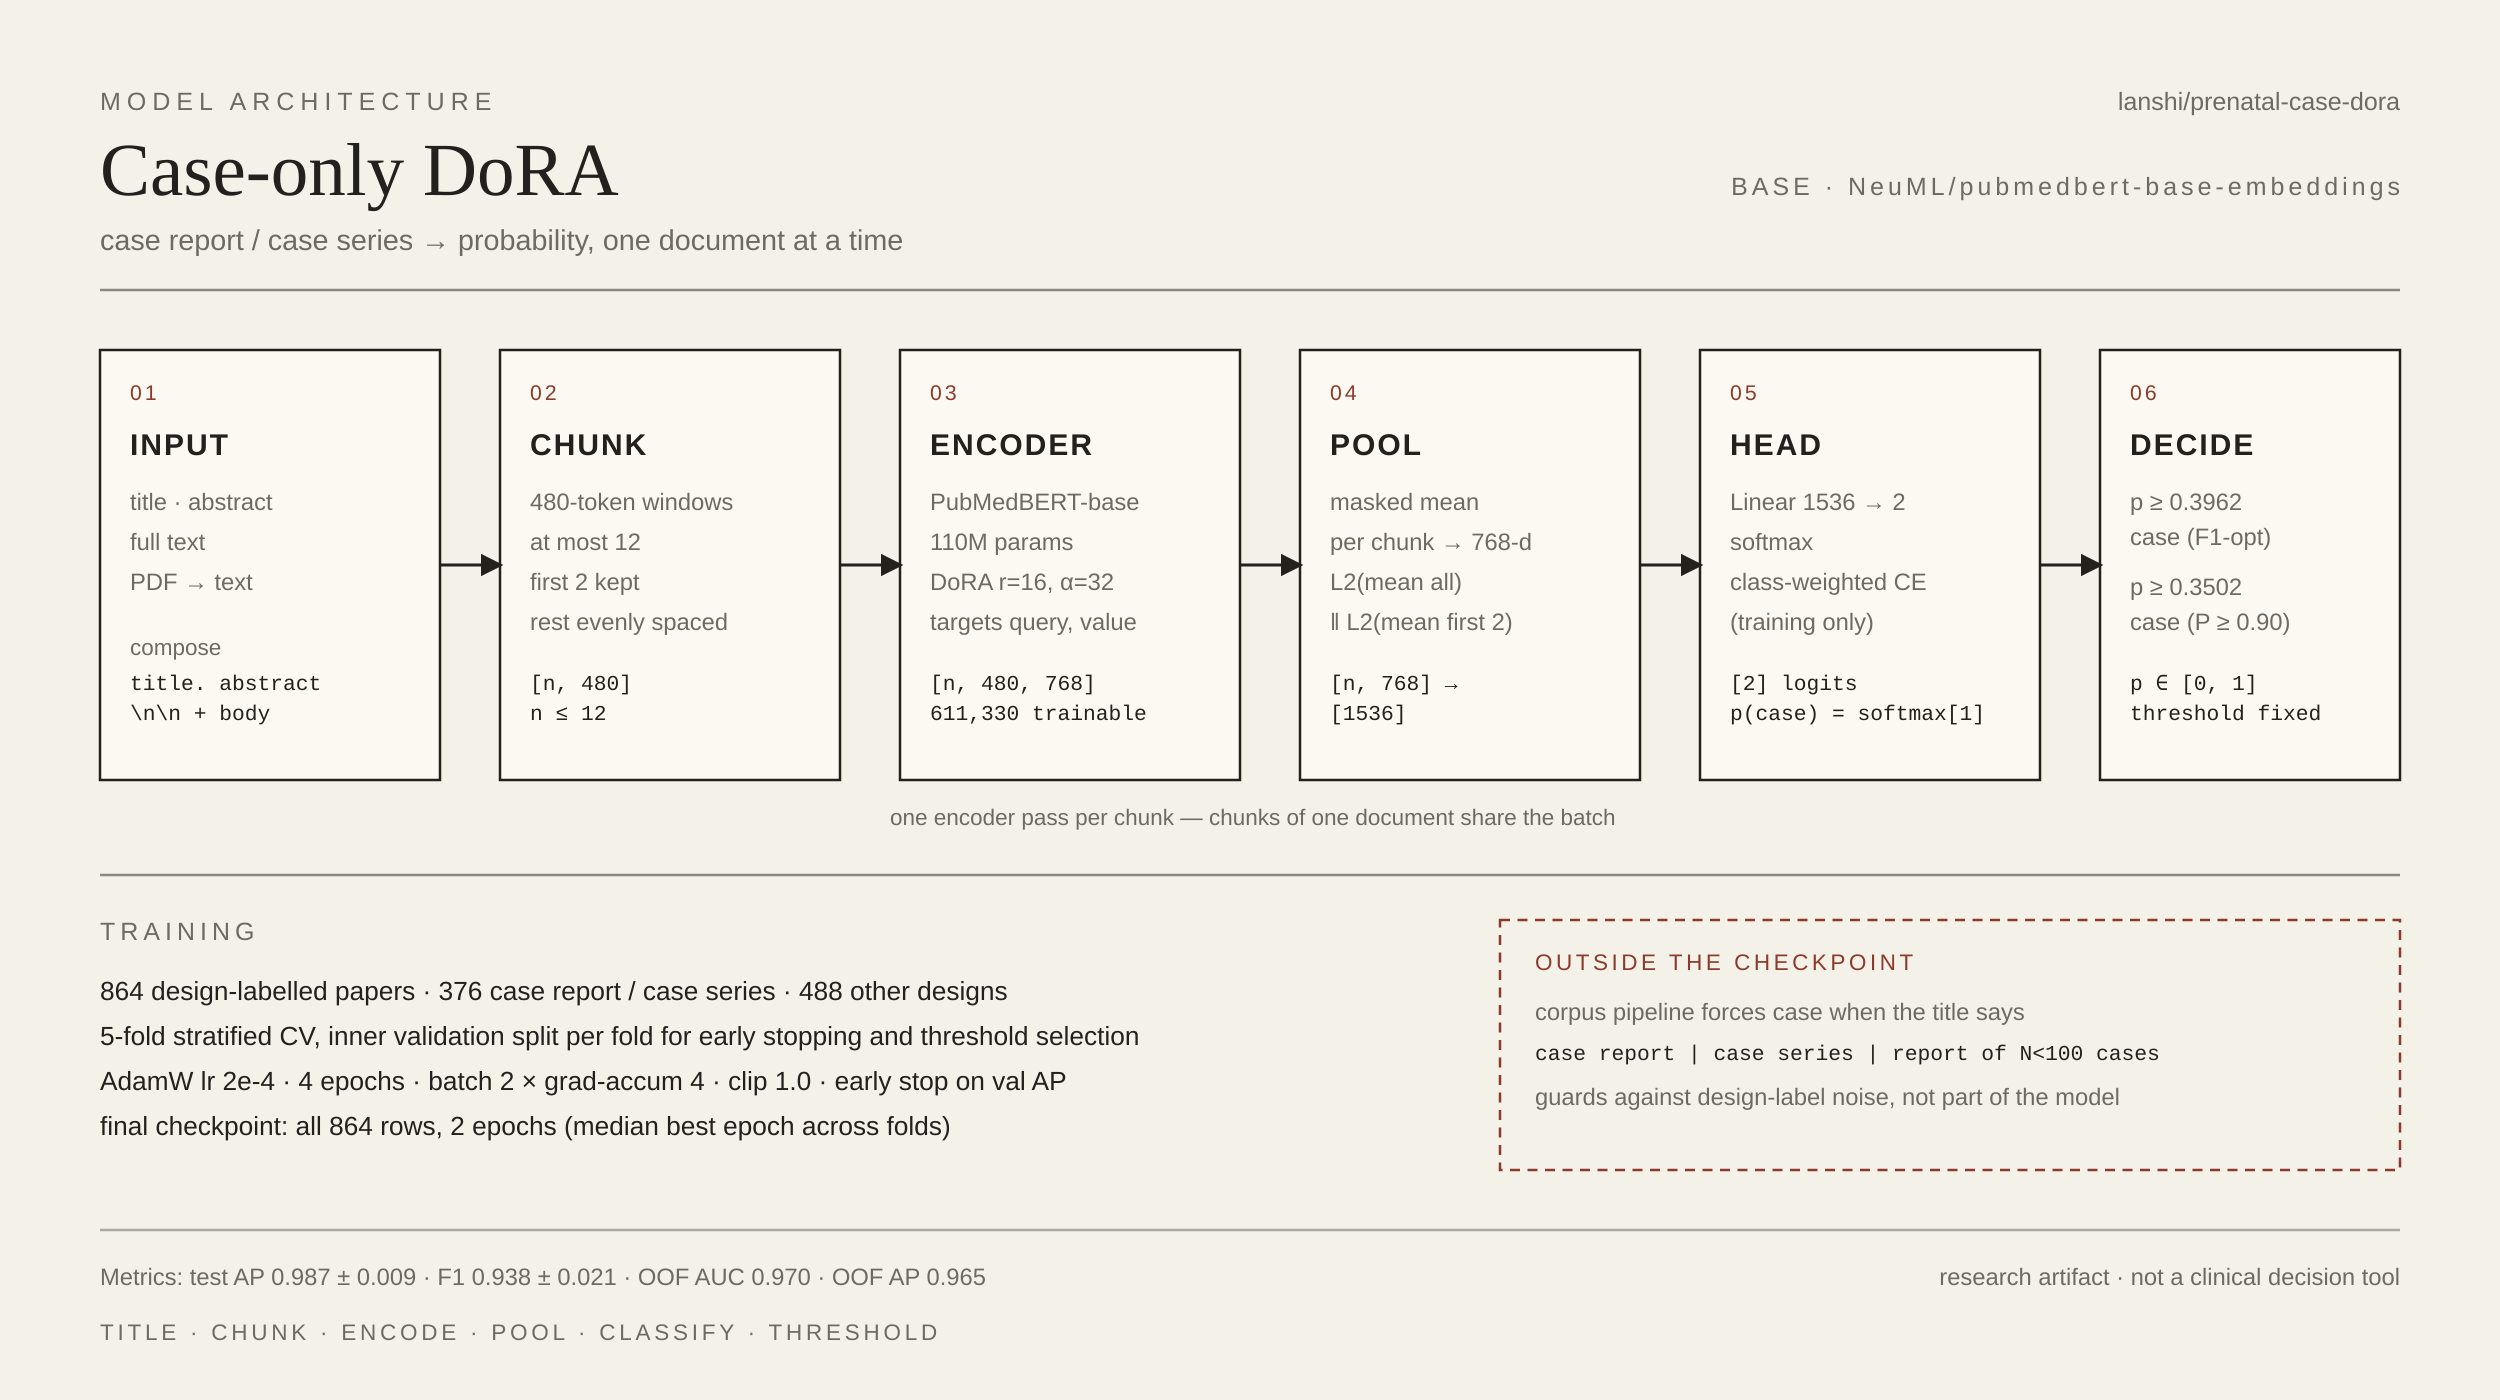
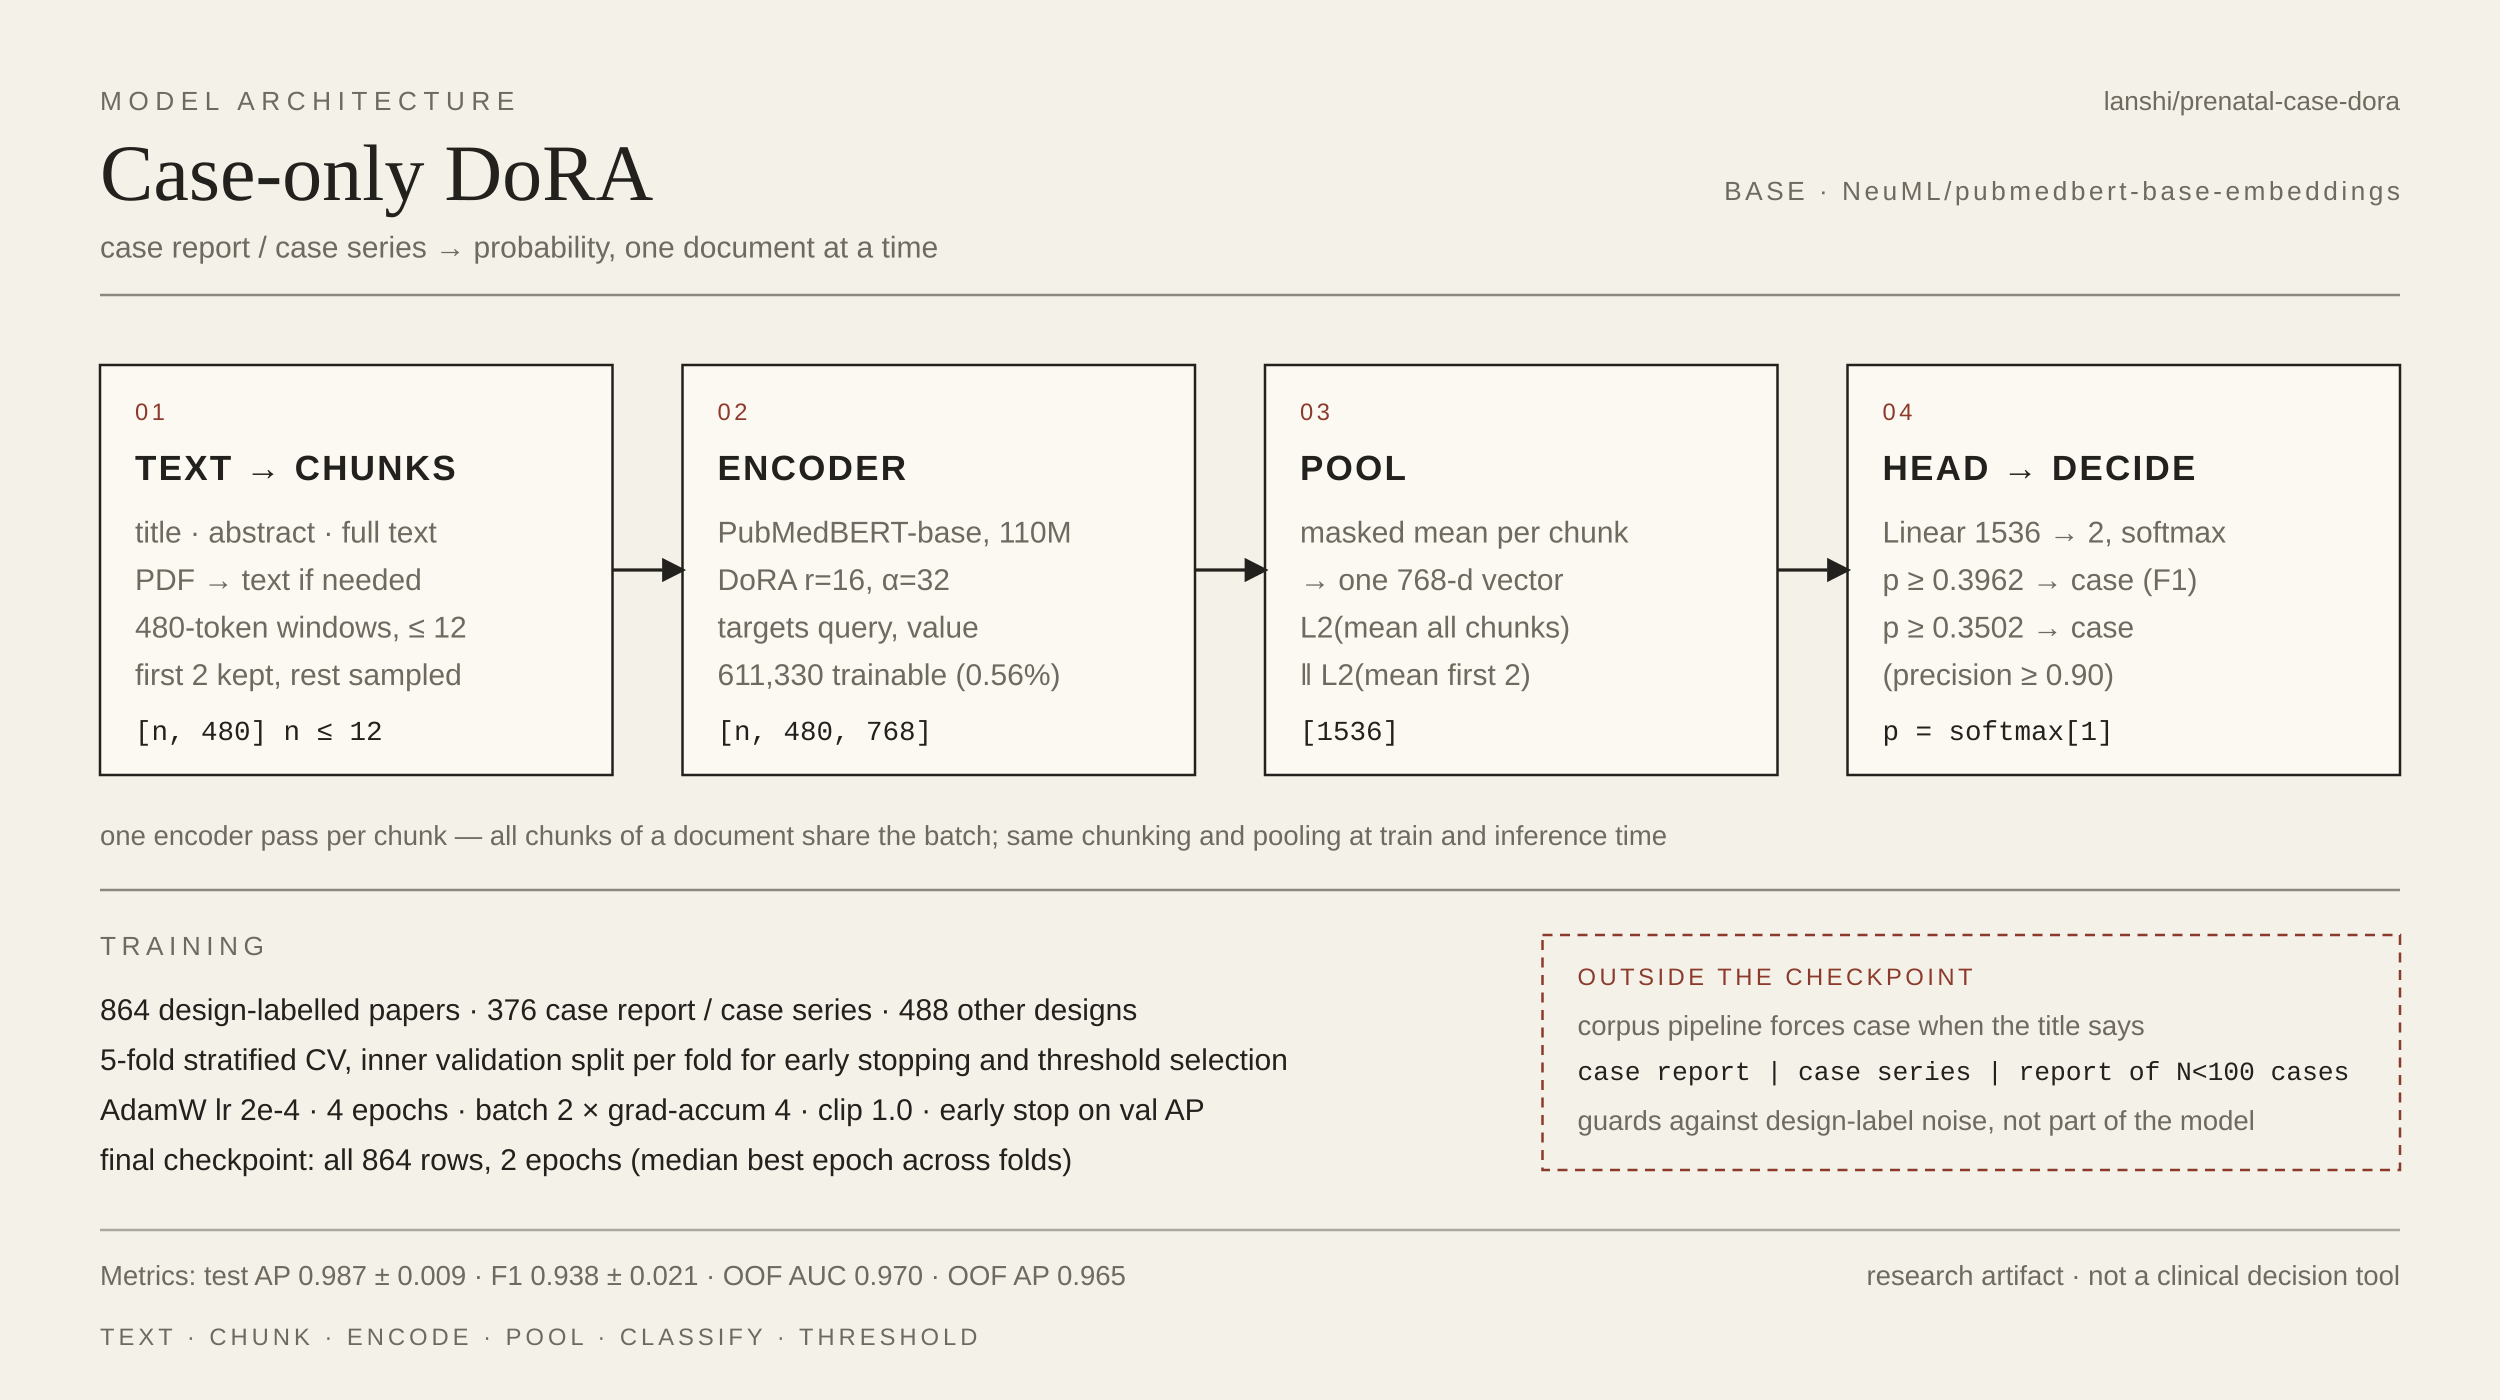
- <svg xmlns="http://www.w3.org/2000/svg" width="1000" height="560" viewBox="0 0 1000 560" role="img" aria-label="Case-only DoRA model architecture: text to 480-token chunks, PubMedBERT with DoRA, dual mean pooling to 1536 dimensions, linear head, thresholds">
+ <svg xmlns="http://www.w3.org/2000/svg" width="1000" height="560" viewBox="0 0 1000 560" role="img" aria-label="Case-only DoRA model architecture: title and full text to 480-token chunks, PubMedBERT with DoRA, dual mean pooling to 1536 dimensions, linear head and thresholds">
  <rect width="1000" height="560" fill="#F4F1E8" />
  <g font-family="Liberation Sans, DejaVu Sans, Helvetica, Arial, sans-serif" fill="#23211D">
-     <text x="40" y="44" font-size="10" letter-spacing="2.4" fill="#6F6A60">MODEL ARCHITECTURE</text>
-     <text x="40" y="78" font-family="Liberation Serif, DejaVu Serif, Georgia, serif" font-size="30">Case-only DoRA</text>
-     <text x="40" y="100" font-size="11.5" fill="#6F6A60">case report / case series → probability, one document at a time</text>
-     <text x="960" y="44" font-size="10" text-anchor="end" fill="#6F6A60">lanshi/prenatal-case-dora</text>
-     <text x="960" y="78" font-size="10" text-anchor="end" letter-spacing="1.6" fill="#6F6A60">BASE · NeuML/pubmedbert-base-embeddings</text>
-     <line x1="40" y1="116" x2="960" y2="116" stroke="#23211D" stroke-opacity="0.5" />
-     <g>
-       <rect x="40" y="140" width="136" height="172" fill="#FBF9F2" stroke="#23211D" stroke-width="1" />
-       <text x="52" y="160" font-size="8.5" letter-spacing="1.2" fill="#8C3A2B">01</text>
-       <text x="52" y="182" font-size="12" font-weight="bold" letter-spacing="0.8">INPUT</text>
-       <text x="52" y="204" font-size="9.5" fill="#6F6A60">title · abstract</text>
-       <text x="52" y="220" font-size="9.5" fill="#6F6A60">full text</text>
-       <text x="52" y="236" font-size="9.5" fill="#6F6A60">PDF → text</text>
-       <text x="52" y="262" font-size="9" fill="#6F6A60">compose</text>
-       <text x="52" y="276" font-family="Liberation Mono, DejaVu Sans Mono, monospace" font-size="8.5">title. abstract</text>
-       <text x="52" y="288" font-family="Liberation Mono, DejaVu Sans Mono, monospace" font-size="8.5">\n\n + body</text>
-       <rect x="200" y="140" width="136" height="172" fill="#FBF9F2" stroke="#23211D" stroke-width="1" />
-       <text x="212" y="160" font-size="8.5" letter-spacing="1.2" fill="#8C3A2B">02</text>
-       <text x="212" y="182" font-size="12" font-weight="bold" letter-spacing="0.8">CHUNK</text>
-       <text x="212" y="204" font-size="9.5" fill="#6F6A60">480-token windows</text>
-       <text x="212" y="220" font-size="9.5" fill="#6F6A60">at most 12</text>
-       <text x="212" y="236" font-size="9.5" fill="#6F6A60">first 2 kept</text>
-       <text x="212" y="252" font-size="9.5" fill="#6F6A60">rest evenly spaced</text>
-       <text x="212" y="276" font-family="Liberation Mono, DejaVu Sans Mono, monospace" font-size="8.5">[n, 480]</text>
-       <text x="212" y="288" font-family="Liberation Mono, DejaVu Sans Mono, monospace" font-size="8.5">n ≤ 12</text>
-       <rect x="360" y="140" width="136" height="172" fill="#FBF9F2" stroke="#23211D" stroke-width="1" />
-       <text x="372" y="160" font-size="8.5" letter-spacing="1.2" fill="#8C3A2B">03</text>
-       <text x="372" y="182" font-size="12" font-weight="bold" letter-spacing="0.8">ENCODER</text>
-       <text x="372" y="204" font-size="9.5" fill="#6F6A60">PubMedBERT-base</text>
-       <text x="372" y="220" font-size="9.5" fill="#6F6A60">110M params</text>
-       <text x="372" y="236" font-size="9.5" fill="#6F6A60">DoRA r=16, α=32</text>
-       <text x="372" y="252" font-size="9.5" fill="#6F6A60">targets query, value</text>
-       <text x="372" y="276" font-family="Liberation Mono, DejaVu Sans Mono, monospace" font-size="8.5">[n, 480, 768]</text>
-       <text x="372" y="288" font-family="Liberation Mono, DejaVu Sans Mono, monospace" font-size="8.5">611,330 trainable</text>
-       <rect x="520" y="140" width="136" height="172" fill="#FBF9F2" stroke="#23211D" stroke-width="1" />
-       <text x="532" y="160" font-size="8.5" letter-spacing="1.2" fill="#8C3A2B">04</text>
-       <text x="532" y="182" font-size="12" font-weight="bold" letter-spacing="0.8">POOL</text>
-       <text x="532" y="204" font-size="9.5" fill="#6F6A60">masked mean</text>
-       <text x="532" y="220" font-size="9.5" fill="#6F6A60">per chunk → 768-d</text>
-       <text x="532" y="236" font-size="9.5" fill="#6F6A60">L2(mean all)</text>
-       <text x="532" y="252" font-size="9.5" fill="#6F6A60">‖ L2(mean first 2)</text>
-       <text x="532" y="276" font-family="Liberation Mono, DejaVu Sans Mono, monospace" font-size="8.5">[n, 768] →</text>
-       <text x="532" y="288" font-family="Liberation Mono, DejaVu Sans Mono, monospace" font-size="8.5">[1536]</text>
-       <rect x="680" y="140" width="136" height="172" fill="#FBF9F2" stroke="#23211D" stroke-width="1" />
-       <text x="692" y="160" font-size="8.5" letter-spacing="1.2" fill="#8C3A2B">05</text>
-       <text x="692" y="182" font-size="12" font-weight="bold" letter-spacing="0.8">HEAD</text>
-       <text x="692" y="204" font-size="9.5" fill="#6F6A60">Linear 1536 → 2</text>
-       <text x="692" y="220" font-size="9.5" fill="#6F6A60">softmax</text>
-       <text x="692" y="236" font-size="9.5" fill="#6F6A60">class-weighted CE</text>
-       <text x="692" y="252" font-size="9.5" fill="#6F6A60">(training only)</text>
-       <text x="692" y="276" font-family="Liberation Mono, DejaVu Sans Mono, monospace" font-size="8.5">[2] logits</text>
-       <text x="692" y="288" font-family="Liberation Mono, DejaVu Sans Mono, monospace" font-size="8.5">p(case) = softmax[1]</text>
-       <rect x="840" y="140" width="120" height="172" fill="#FBF9F2" stroke="#23211D" stroke-width="1" />
-       <text x="852" y="160" font-size="8.5" letter-spacing="1.2" fill="#8C3A2B">06</text>
-       <text x="852" y="182" font-size="12" font-weight="bold" letter-spacing="0.8">DECIDE</text>
-       <text x="852" y="204" font-size="9.5" fill="#6F6A60">p ≥ 0.3962</text>
-       <text x="852" y="218" font-size="9.5" fill="#6F6A60">case (F1-opt)</text>
-       <text x="852" y="238" font-size="9.5" fill="#6F6A60">p ≥ 0.3502</text>
-       <text x="852" y="252" font-size="9.5" fill="#6F6A60">case (P ≥ 0.90)</text>
-       <text x="852" y="276" font-family="Liberation Mono, DejaVu Sans Mono, monospace" font-size="8.5">p ∈ [0, 1]</text>
-       <text x="852" y="288" font-family="Liberation Mono, DejaVu Sans Mono, monospace" font-size="8.5">threshold fixed</text>
+     <text x="40" y="44" font-size="10.5" letter-spacing="2.6" fill="#6F6A60">MODEL ARCHITECTURE</text>
+     <text x="40" y="80" font-family="Liberation Serif, DejaVu Serif, Georgia, serif" font-size="32">Case-only DoRA</text>
+     <text x="40" y="103" font-size="12" fill="#6F6A60">case report / case series → probability, one document at a time</text>
+     <text x="960" y="44" font-size="10.5" text-anchor="end" fill="#6F6A60">lanshi/prenatal-case-dora</text>
+     <text x="960" y="80" font-size="10.5" text-anchor="end" letter-spacing="1.4" fill="#6F6A60">BASE · NeuML/pubmedbert-base-embeddings</text>
+     <line x1="40" y1="118" x2="960" y2="118" stroke="#23211D" stroke-opacity="0.5" />
+     <rect x="40" y="146" width="205" height="164" fill="#FBF9F2" stroke="#23211D" stroke-width="1" />
+     <text x="54" y="168" font-size="9.5" letter-spacing="1.4" fill="#8C3A2B">01</text>
+     <text x="54" y="192" font-size="14" font-weight="bold" letter-spacing="0.9">TEXT → CHUNKS</text>
+     <text x="54" y="217" font-size="12" fill="#6F6A60">title · abstract · full text</text>
+     <text x="54" y="236" font-size="12" fill="#6F6A60">PDF → text if needed</text>
+     <text x="54" y="255" font-size="12" fill="#6F6A60">480-token windows, ≤ 12</text>
+     <text x="54" y="274" font-size="12" fill="#6F6A60">first 2 kept, rest sampled</text>
+     <text x="54" y="296" font-family="Liberation Mono, DejaVu Sans Mono, monospace" font-size="11">[n, 480]   n ≤ 12</text>
+     <rect x="273" y="146" width="205" height="164" fill="#FBF9F2" stroke="#23211D" stroke-width="1" />
+     <text x="287" y="168" font-size="9.5" letter-spacing="1.4" fill="#8C3A2B">02</text>
+     <text x="287" y="192" font-size="14" font-weight="bold" letter-spacing="0.9">ENCODER</text>
+     <text x="287" y="217" font-size="12" fill="#6F6A60">PubMedBERT-base, 110M</text>
+     <text x="287" y="236" font-size="12" fill="#6F6A60">DoRA r=16, α=32</text>
+     <text x="287" y="255" font-size="12" fill="#6F6A60">targets query, value</text>
+     <text x="287" y="274" font-size="12" fill="#6F6A60">611,330 trainable (0.56%)</text>
+     <text x="287" y="296" font-family="Liberation Mono, DejaVu Sans Mono, monospace" font-size="11">[n, 480, 768]</text>
+     <rect x="506" y="146" width="205" height="164" fill="#FBF9F2" stroke="#23211D" stroke-width="1" />
+     <text x="520" y="168" font-size="9.5" letter-spacing="1.4" fill="#8C3A2B">03</text>
+     <text x="520" y="192" font-size="14" font-weight="bold" letter-spacing="0.9">POOL</text>
+     <text x="520" y="217" font-size="12" fill="#6F6A60">masked mean per chunk</text>
+     <text x="520" y="236" font-size="12" fill="#6F6A60">→ one 768-d vector</text>
+     <text x="520" y="255" font-size="12" fill="#6F6A60">L2(mean all chunks)</text>
+     <text x="520" y="274" font-size="12" fill="#6F6A60">‖ L2(mean first 2)</text>
+     <text x="520" y="296" font-family="Liberation Mono, DejaVu Sans Mono, monospace" font-size="11">[1536]</text>
+     <rect x="739" y="146" width="221" height="164" fill="#FBF9F2" stroke="#23211D" stroke-width="1" />
+     <text x="753" y="168" font-size="9.5" letter-spacing="1.4" fill="#8C3A2B">04</text>
+     <text x="753" y="192" font-size="14" font-weight="bold" letter-spacing="0.9">HEAD → DECIDE</text>
+     <text x="753" y="217" font-size="12" fill="#6F6A60">Linear 1536 → 2, softmax</text>
+     <text x="753" y="236" font-size="12" fill="#6F6A60">p ≥ 0.3962 → case (F1)</text>
+     <text x="753" y="255" font-size="12" fill="#6F6A60">p ≥ 0.3502 → case</text>
+     <text x="753" y="274" font-size="12" fill="#6F6A60">(precision ≥ 0.90)</text>
+     <text x="753" y="296" font-family="Liberation Mono, DejaVu Sans Mono, monospace" font-size="11">p = softmax[1]</text>
+     <g stroke="#23211D" stroke-width="1.3" fill="#23211D">
+       <line x1="245" y1="228" x2="265" y2="228" />
+       <polygon points="273,228 265.5,224.2 265.5,231.8" />
+       <line x1="478" y1="228" x2="498" y2="228" />
+       <polygon points="506,228 498.5,224.2 498.5,231.8" />
+       <line x1="711" y1="228" x2="731" y2="228" />
+       <polygon points="739,228 731.5,224.2 731.5,231.8" />
    </g>
-     <g stroke="#23211D" stroke-width="1.2" fill="#23211D">
-       <line x1="176" y1="226" x2="193" y2="226" />
-       <polygon points="200,226 193,222.5 193,229.5" />
-       <line x1="336" y1="226" x2="353" y2="226" />
-       <polygon points="360,226 353,222.5 353,229.5" />
-       <line x1="496" y1="226" x2="513" y2="226" />
-       <polygon points="520,226 513,222.5 513,229.5" />
-       <line x1="656" y1="226" x2="673" y2="226" />
-       <polygon points="680,226 673,222.5 673,229.5" />
-       <line x1="816" y1="226" x2="833" y2="226" />
-       <polygon points="840,226 833,222.5 833,229.5" />
-     </g>
-     <text x="356" y="330" font-size="9" fill="#6F6A60">one encoder pass per chunk — chunks of one document share the batch</text>
-     <line x1="40" y1="350" x2="960" y2="350" stroke="#23211D" stroke-opacity="0.5" />
-     <text x="40" y="376" font-size="10" letter-spacing="2" fill="#6F6A60">TRAINING</text>
-     <text x="40" y="400" font-size="10.5">864 design-labelled papers · 376 case report / case series · 488 other designs</text>
-     <text x="40" y="418" font-size="10.5">5-fold stratified CV, inner validation split per fold for early stopping and threshold selection</text>
-     <text x="40" y="436" font-size="10.5">AdamW lr 2e-4 · 4 epochs · batch 2 × grad-accum 4 · clip 1.0 · early stop on val AP</text>
-     <text x="40" y="454" font-size="10.5">final checkpoint: all 864 rows, 2 epochs (median best epoch across folds)</text>
-     <rect x="600" y="368" width="360" height="100" fill="none" stroke="#8C3A2B" stroke-dasharray="4 3" />
-     <text x="614" y="388" font-size="9" letter-spacing="1.4" fill="#8C3A2B">OUTSIDE THE CHECKPOINT</text>
-     <text x="614" y="408" font-size="9.5" fill="#6F6A60">corpus pipeline forces case when the title says</text>
-     <text x="614" y="424" font-family="Liberation Mono, DejaVu Sans Mono, monospace" font-size="8.5">case report | case series | report of N&lt;100 cases</text>
-     <text x="614" y="442" font-size="9.5" fill="#6F6A60">guards against design-label noise, not part of the model</text>
+     <text x="40" y="338" font-size="11" fill="#6F6A60">one encoder pass per chunk — all chunks of a document share the batch; same chunking and pooling at train and inference time</text>
+     <line x1="40" y1="356" x2="960" y2="356" stroke="#23211D" stroke-opacity="0.5" />
+     <text x="40" y="382" font-size="10.5" letter-spacing="2.2" fill="#6F6A60">TRAINING</text>
+     <text x="40" y="408" font-size="12">864 design-labelled papers · 376 case report / case series · 488 other designs</text>
+     <text x="40" y="428" font-size="12">5-fold stratified CV, inner validation split per fold for early stopping and threshold selection</text>
+     <text x="40" y="448" font-size="12">AdamW lr 2e-4 · 4 epochs · batch 2 × grad-accum 4 · clip 1.0 · early stop on val AP</text>
+     <text x="40" y="468" font-size="12">final checkpoint: all 864 rows, 2 epochs (median best epoch across folds)</text>
+     <rect x="617" y="374" width="343" height="94" fill="none" stroke="#8C3A2B" stroke-dasharray="4 3" />
+     <text x="631" y="394" font-size="9.5" letter-spacing="1.4" fill="#8C3A2B">OUTSIDE THE CHECKPOINT</text>
+     <text x="631" y="414" font-size="11" fill="#6F6A60">corpus pipeline forces case when the title says</text>
+     <text x="631" y="432" font-family="Liberation Mono, DejaVu Sans Mono, monospace" font-size="10.5">case report | case series | report of N&lt;100 cases</text>
+     <text x="631" y="452" font-size="11" fill="#6F6A60">guards against design-label noise, not part of the model</text>
    <line x1="40" y1="492" x2="960" y2="492" stroke="#23211D" stroke-opacity="0.35" />
-     <text x="40" y="514" font-size="9.5" fill="#6F6A60">Metrics: test AP 0.987 ± 0.009 · F1 0.938 ± 0.021 · OOF AUC 0.970 · OOF AP 0.965</text>
-     <text x="960" y="514" font-size="9.5" text-anchor="end" fill="#6F6A60">research artifact · not a clinical decision tool</text>
-     <text x="40" y="536" font-size="9" letter-spacing="1.5" fill="#6F6A60">TITLE · CHUNK · ENCODE · POOL · CLASSIFY · THRESHOLD</text>
+     <text x="40" y="514" font-size="11" fill="#6F6A60">Metrics: test AP 0.987 ± 0.009 · F1 0.938 ± 0.021 · OOF AUC 0.970 · OOF AP 0.965</text>
+     <text x="960" y="514" font-size="11" text-anchor="end" fill="#6F6A60">research artifact · not a clinical decision tool</text>
+     <text x="40" y="538" font-size="9.5" letter-spacing="1.6" fill="#6F6A60">TEXT · CHUNK · ENCODE · POOL · CLASSIFY · THRESHOLD</text>
  </g>
</svg>
